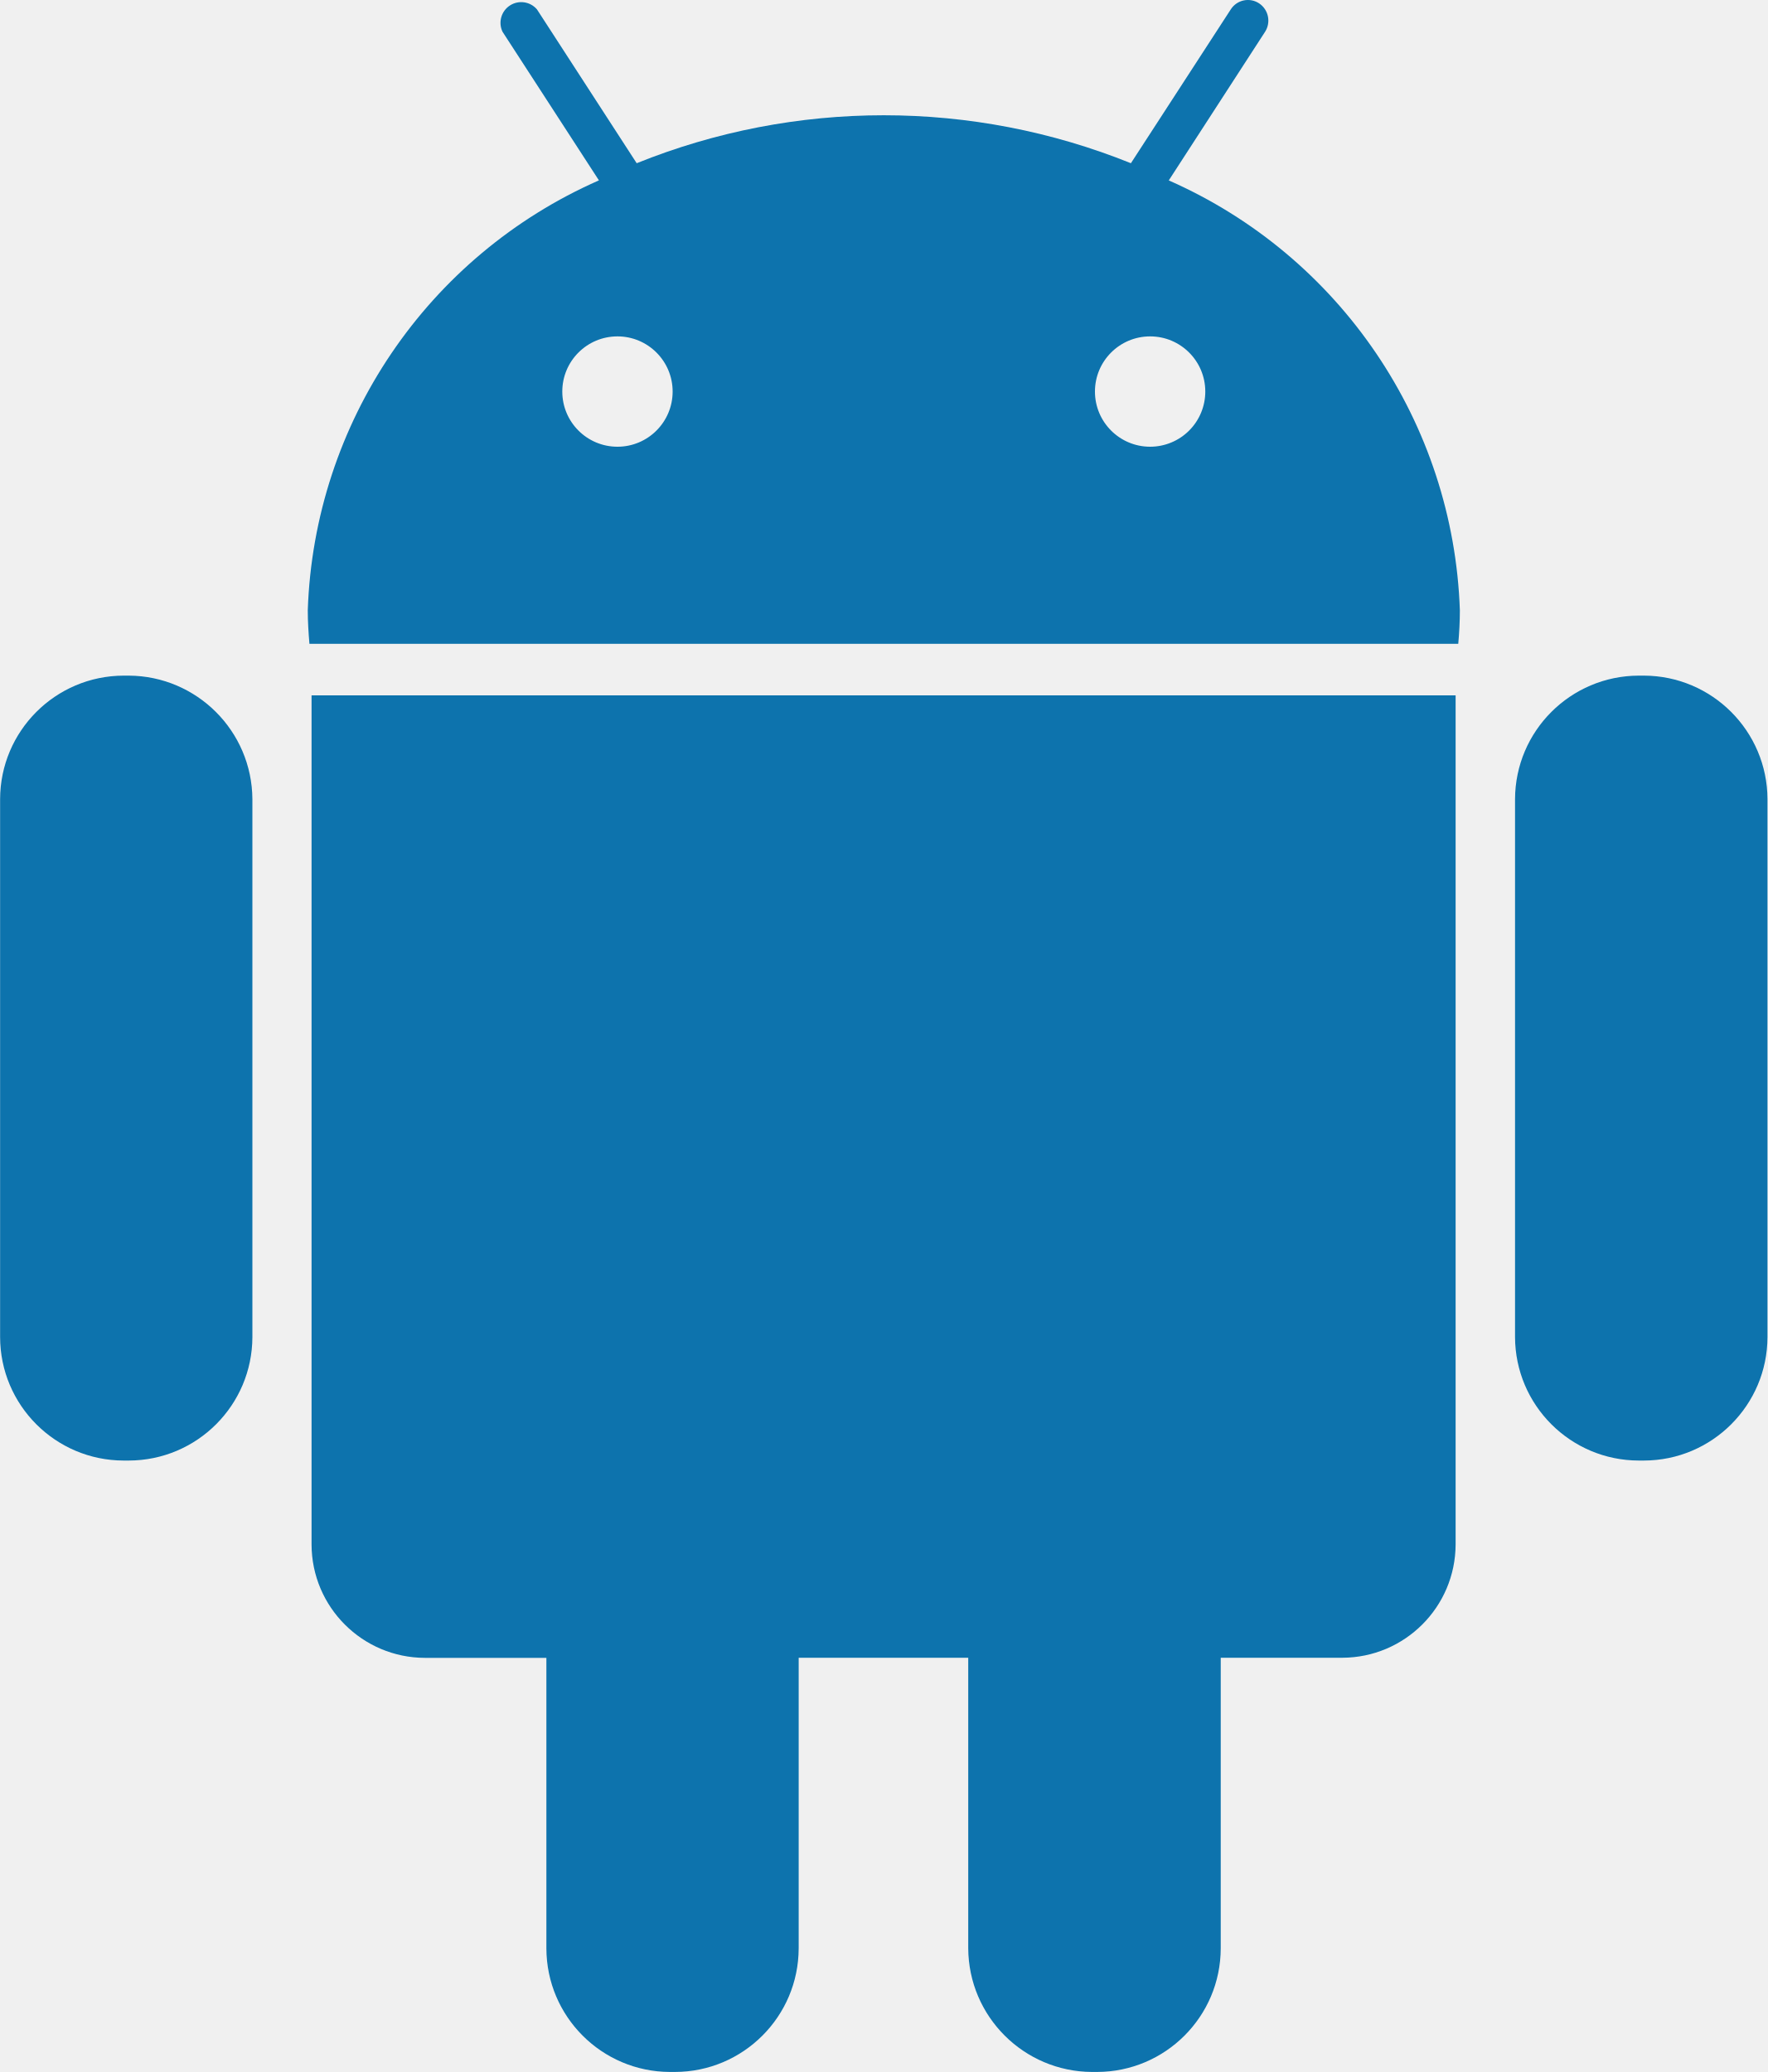
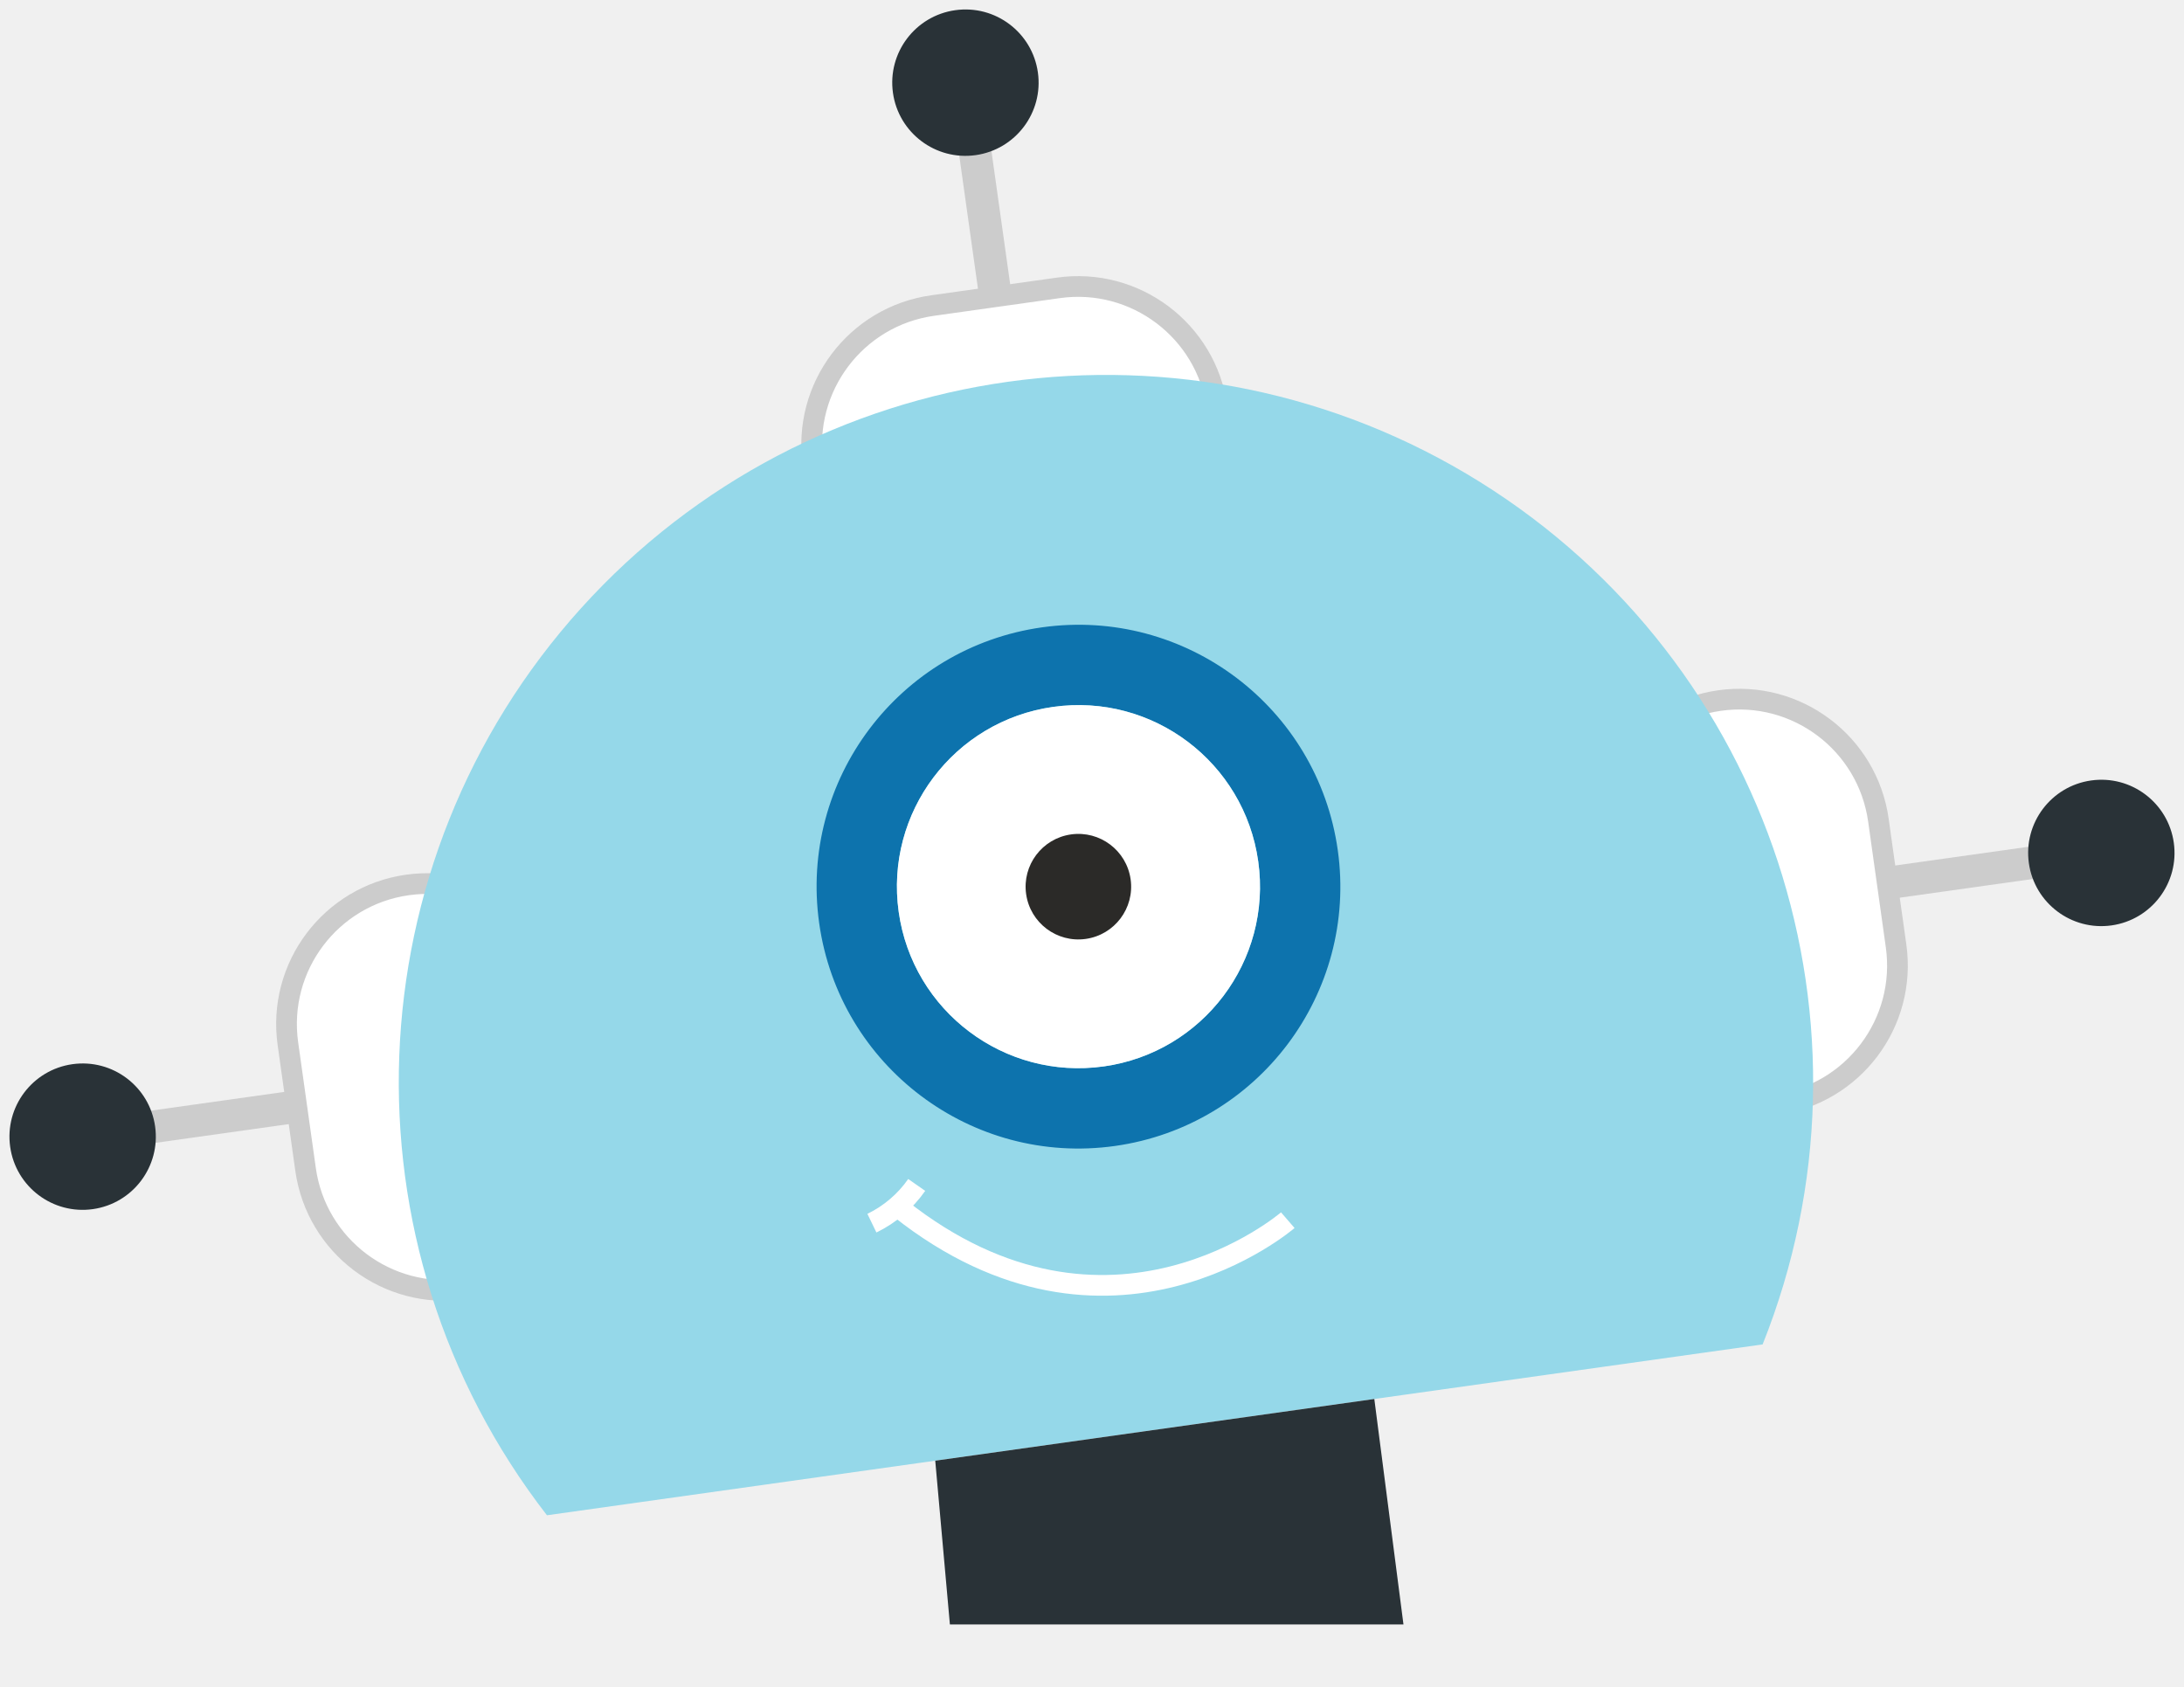
- <svg xmlns="http://www.w3.org/2000/svg" width="34.119" height="40" viewBox="0 0 34.119 40">
-   <g id="robot" transform="translate(-37.134 0)">
-     <g id="组_352" data-name="组 352" transform="translate(37.134 0)">
-       <g id="组_351" data-name="组 351">
-         <path id="路径_389" data-name="路径 389" d="M39.621,164.715h-.1a2.391,2.391,0,0,0-2.385,2.385v10.382a2.389,2.389,0,0,0,2.385,2.386h.1a2.391,2.391,0,0,0,2.385-2.386V167.1A2.4,2.4,0,0,0,39.621,164.715Z" transform="translate(-37.134 -151.672)" fill="#0d73ad" />
-         <path id="路径_390" data-name="路径 390" d="M113.085,185.918a2.194,2.194,0,0,0,2.191,2.188h2.342v5.608A2.392,2.392,0,0,0,120,196.1h.1a2.392,2.392,0,0,0,2.388-2.388v-5.608h3.273v5.608a2.4,2.4,0,0,0,2.388,2.388h.1a2.391,2.391,0,0,0,2.386-2.388v-5.608h2.344a2.194,2.194,0,0,0,2.19-2.188V169.525H113.085Z" transform="translate(-107.071 -156.101)" fill="#0d73ad" />
-         <path id="路径_391" data-name="路径 391" d="M128.777,3.483l1.86-2.871a.4.4,0,0,0-.116-.547.392.392,0,0,0-.547.116l-1.928,2.97a12.751,12.751,0,0,0-9.54,0L116.581.181a.4.4,0,0,0-.666.43l1.862,2.871a9.417,9.417,0,0,0-5.62,8.3c0,.219.014.434.032.647h22.176c.019-.213.031-.429.031-.647A9.42,9.42,0,0,0,128.777,3.483ZM118.135,8.624A1.065,1.065,0,1,1,119.2,7.559,1.065,1.065,0,0,1,118.135,8.624Zm10.281,0a1.065,1.065,0,1,1,1.066-1.066A1.065,1.065,0,0,1,128.416,8.624Z" transform="translate(-106.216 0)" fill="#0d73ad" />
-         <path id="路径_392" data-name="路径 392" d="M408.956,164.715h-.1a2.394,2.394,0,0,0-2.388,2.385v10.382a2.393,2.393,0,0,0,2.388,2.386h.1a2.39,2.39,0,0,0,2.385-2.386V167.1A2.393,2.393,0,0,0,408.956,164.715Z" transform="translate(-377.223 -151.672)" fill="#0d73ad" />
+ <svg xmlns="http://www.w3.org/2000/svg" width="105.466" height="81.46" viewBox="0 0 105.466 81.46">
+   <g id="组_305" data-name="组 305" transform="translate(-6.189 7.845) rotate(-8)">
+     <g id="组_280" data-name="组 280" transform="translate(0 38.148)">
+       <g id="组_276" data-name="组 276" transform="translate(0)">
+         <g id="组_275" data-name="组 275" transform="translate(0 6.319)">
+           <g id="组_274" data-name="组 274" transform="translate(3.533 2.749)">
+             <rect id="矩形_127" data-name="矩形 127" width="16.752" height="1.57" fill="#ccc" />
+           </g>
+           <path id="路径_359" data-name="路径 359" d="M763.312,271.725a3.534,3.534,0,1,1-3.533,3.533A3.534,3.534,0,0,1,763.312,271.725Z" transform="translate(-759.779 -271.725)" fill="#293237" />
+         </g>
+         <path id="路径_360" data-name="路径 360" d="M688.575,267.368a6.787,6.787,0,0,0,6.787-6.787V254.45a6.787,6.787,0,0,0-6.787-6.787h0a6.787,6.787,0,0,0-6.787,6.787v6.131a6.787,6.787,0,0,0,6.787,6.787Z" transform="translate(-667.814 -247.663)" fill="#fff" stroke="#ccc" stroke-width="1" />
      </g>
+       <g id="组_279" data-name="组 279" transform="translate(77.961)">
+         <g id="组_278" data-name="组 278" transform="translate(7.263 6.319)">
+           <g id="组_277" data-name="组 277" transform="translate(0 2.749)">
+             <rect id="矩形_128" data-name="矩形 128" width="16.752" height="1.57" fill="#ccc" />
+           </g>
+           <path id="路径_361" data-name="路径 361" d="M388.451,271.725a3.534,3.534,0,1,0,3.533,3.533A3.534,3.534,0,0,0,388.451,271.725Z" transform="translate(-371.699 -271.725)" fill="#293237" />
+         </g>
+         <path id="路径_362" data-name="路径 362" d="M444.918,267.368a6.787,6.787,0,0,1-6.787-6.787V254.45a6.787,6.787,0,0,1,6.787-6.787h0a6.787,6.787,0,0,1,6.787,6.787v6.131a6.787,6.787,0,0,1-6.787,6.787Z" transform="translate(-438.131 -247.663)" fill="#fff" stroke="#ccc" stroke-width="1" />
+       </g>
+     </g>
+     <g id="组_283" data-name="组 283" transform="translate(42.98)">
+       <g id="组_282" data-name="组 282" transform="translate(6.319)">
+         <g id="组_281" data-name="组 281" transform="translate(2.748 3.534)">
+           <rect id="矩形_129" data-name="矩形 129" width="1.57" height="16.752" fill="#ccc" />
+         </g>
+         <path id="路径_363" data-name="路径 363" d="M579.116,105.933a3.534,3.534,0,1,1-3.533-3.534A3.533,3.533,0,0,1,579.116,105.933Z" transform="translate(-572.049 -102.399)" fill="#293237" />
+       </g>
+       <path id="路径_364" data-name="路径 364" d="M547.987,162.4a6.787,6.787,0,0,0,6.787,6.787h6.131a6.787,6.787,0,0,0,6.787-6.787h0a6.787,6.787,0,0,0-6.787-6.787h-6.131a6.787,6.787,0,0,0-6.787,6.787Z" transform="translate(-547.987 -141.642)" fill="#fff" stroke="#ccc" stroke-width="1" />
+     </g>
+     <g id="组_286" data-name="组 286" transform="translate(18.685 18.132)">
+       <path id="路径_365" data-name="路径 365" d="M459.975,222.537a34.148,34.148,0,1,1,59.282,0Z" transform="translate(-455.467 -171.443)" fill="#95d8e9" />
+       <g id="组_285" data-name="组 285" transform="translate(21.503 11.962)">
+         <g id="组_284" data-name="组 284">
+           <path id="路径_366" data-name="路径 366" d="M550,216.992a12.645,12.645,0,1,1-12.646,12.645A12.646,12.646,0,0,1,550,216.992Zm0,21.411a8.766,8.766,0,1,0-8.766-8.766A8.765,8.765,0,0,0,550,238.4Z" transform="translate(-537.352 -216.992)" fill="#0d73ad" />
+           <path id="路径_367" data-name="路径 367" d="M560.892,231.763a8.766,8.766,0,1,1-8.766,8.766A8.765,8.765,0,0,1,560.892,231.763Z" transform="translate(-548.246 -227.884)" fill="#fff" />
+         </g>
+         <path id="路径_368" data-name="路径 368" d="M575.8,257.988a2.548,2.548,0,1,0,2.548-2.548A2.548,2.548,0,0,0,575.8,257.988Z" transform="translate(-565.706 -245.343)" fill="#2b2a28" />
+       </g>
+       <path id="路径_388" data-name="路径 388" d="M0,0H21.411L21.29,10.977-.4,7.928Z" transform="translate(23.443 51.094)" fill="#293237" />
+       <path id="路径_369" data-name="路径 369" d="M574.391,322.325s-9.572,6.177-18.475-3.172" transform="translate(-532.473 -280.363)" fill="none" stroke="#fff" stroke-miterlimit="10" stroke-width="1" />
+       <path id="路径_370" data-name="路径 370" d="M624.987,315.317a5.641,5.641,0,0,1-2.4,1.527" transform="translate(-600.577 -277.534)" fill="none" stroke="#fff" stroke-miterlimit="10" stroke-width="1" />
    </g>
  </g>
</svg>
